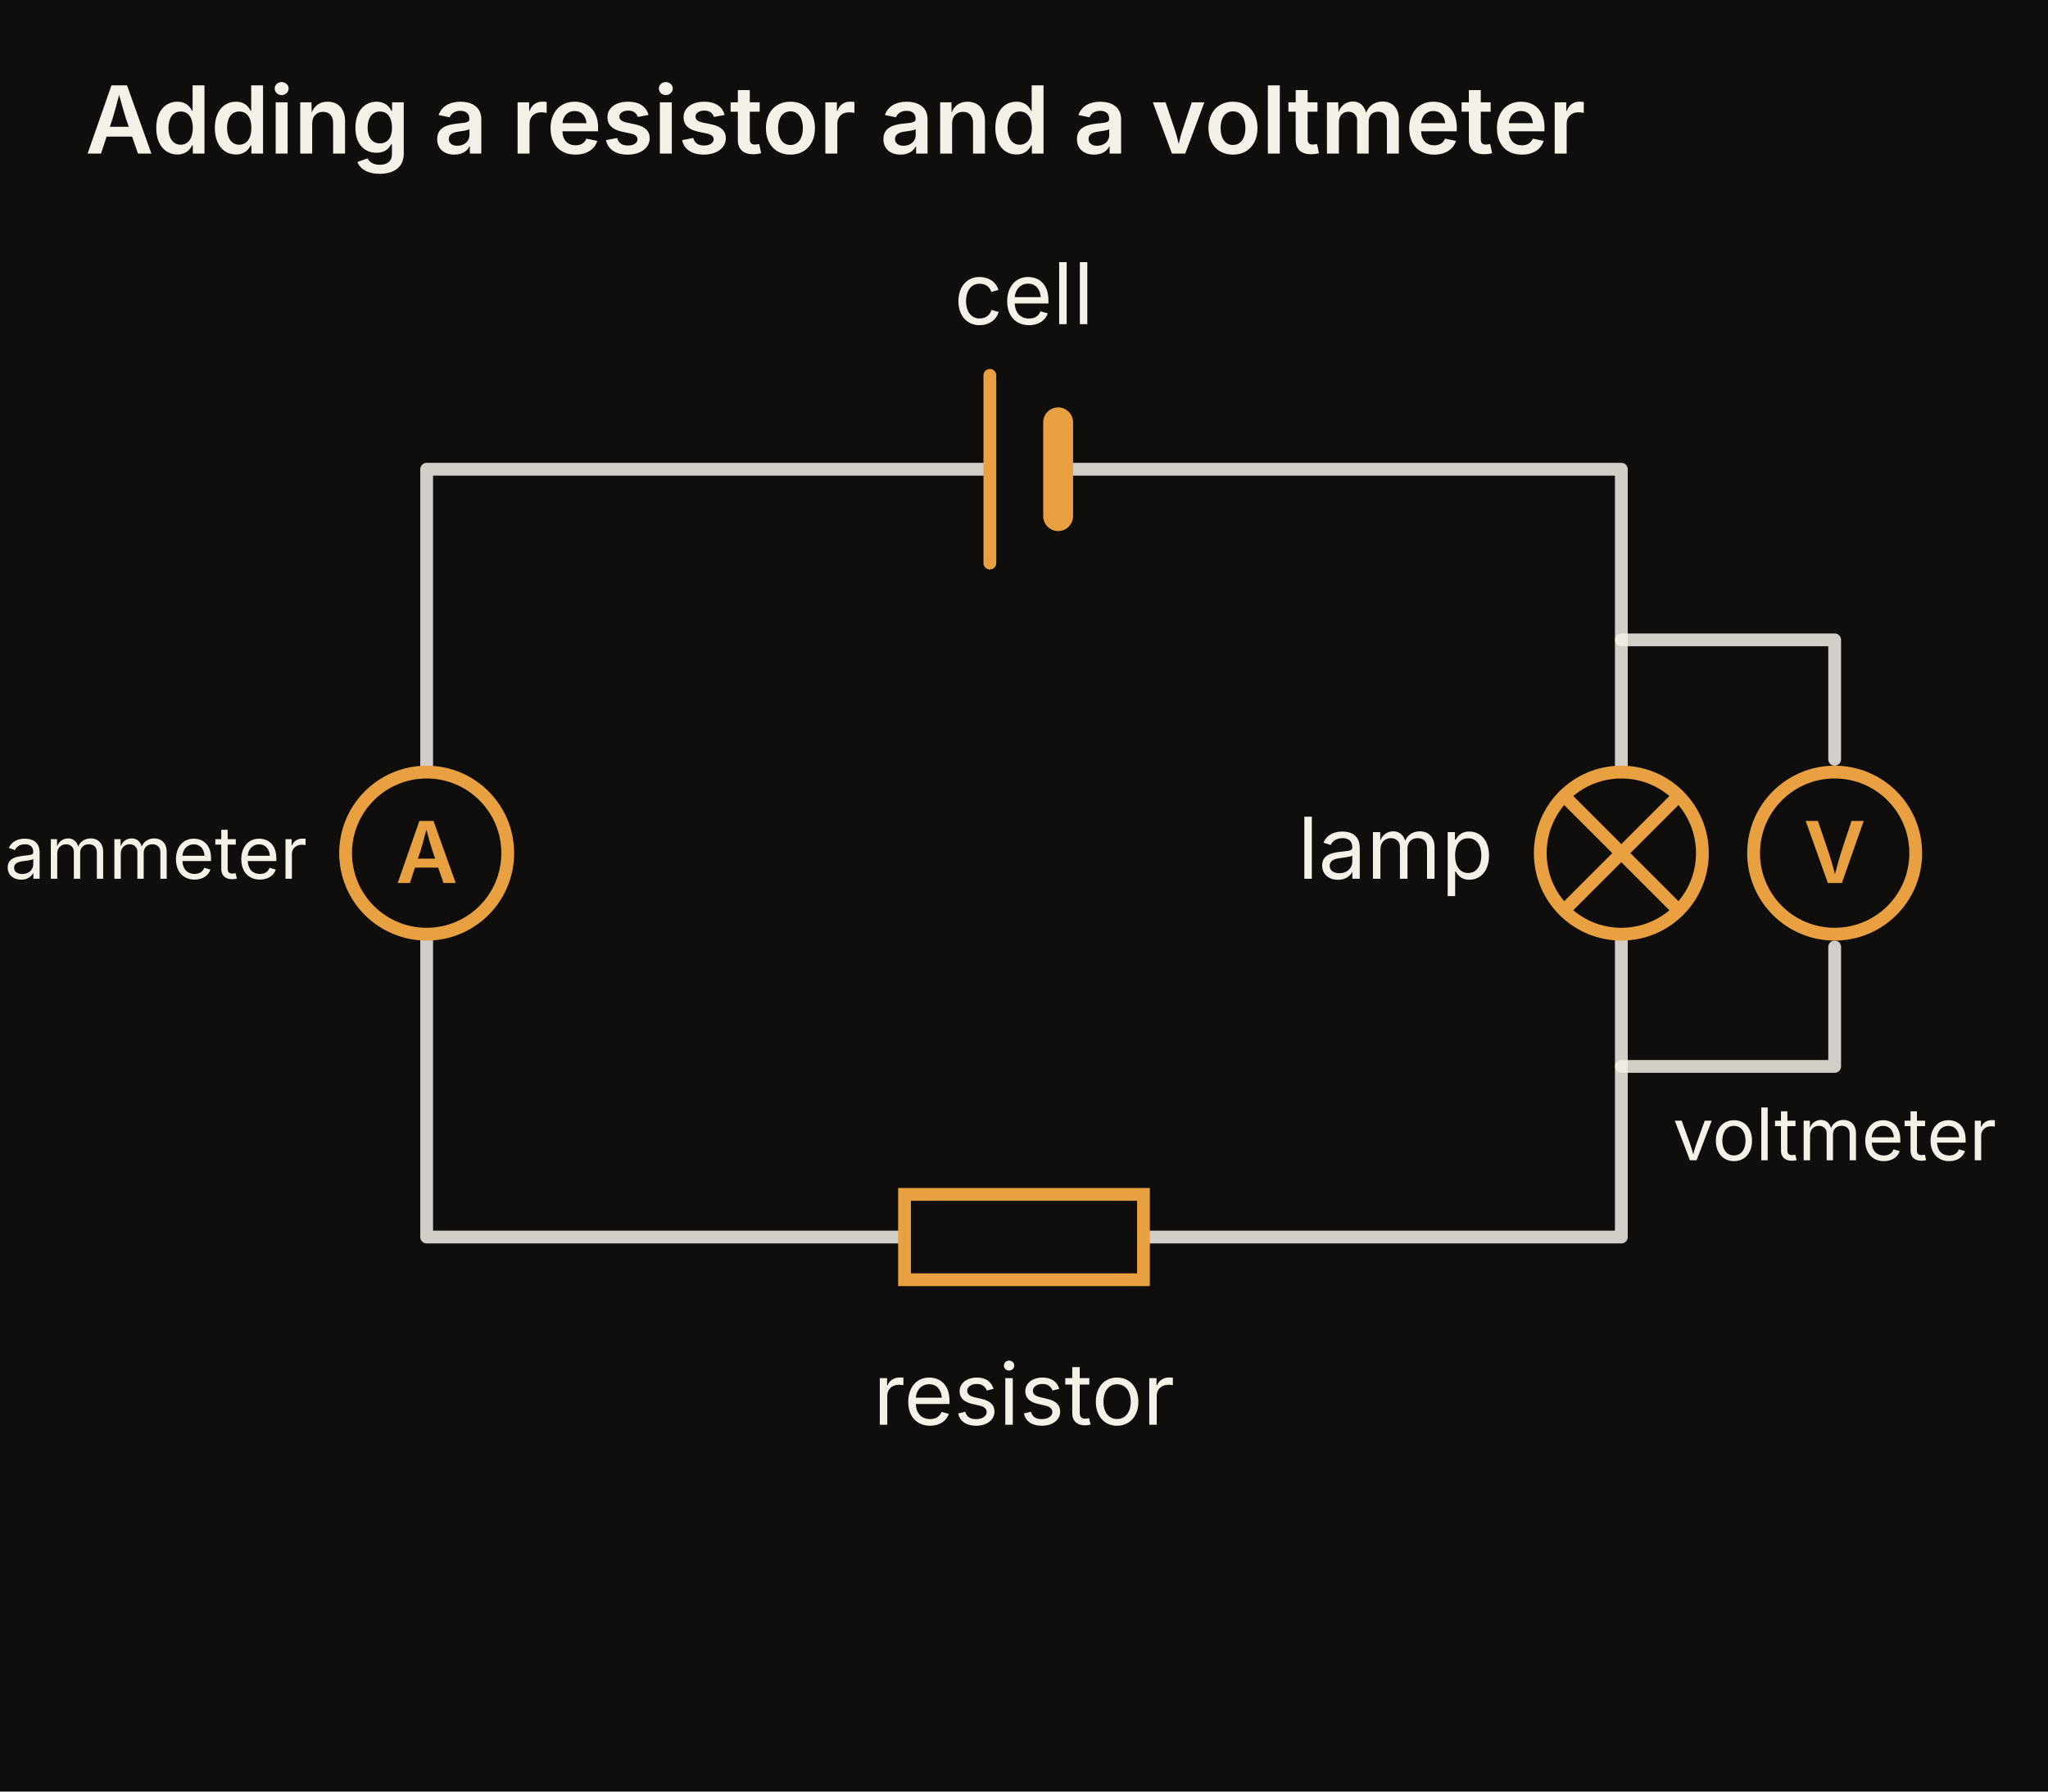
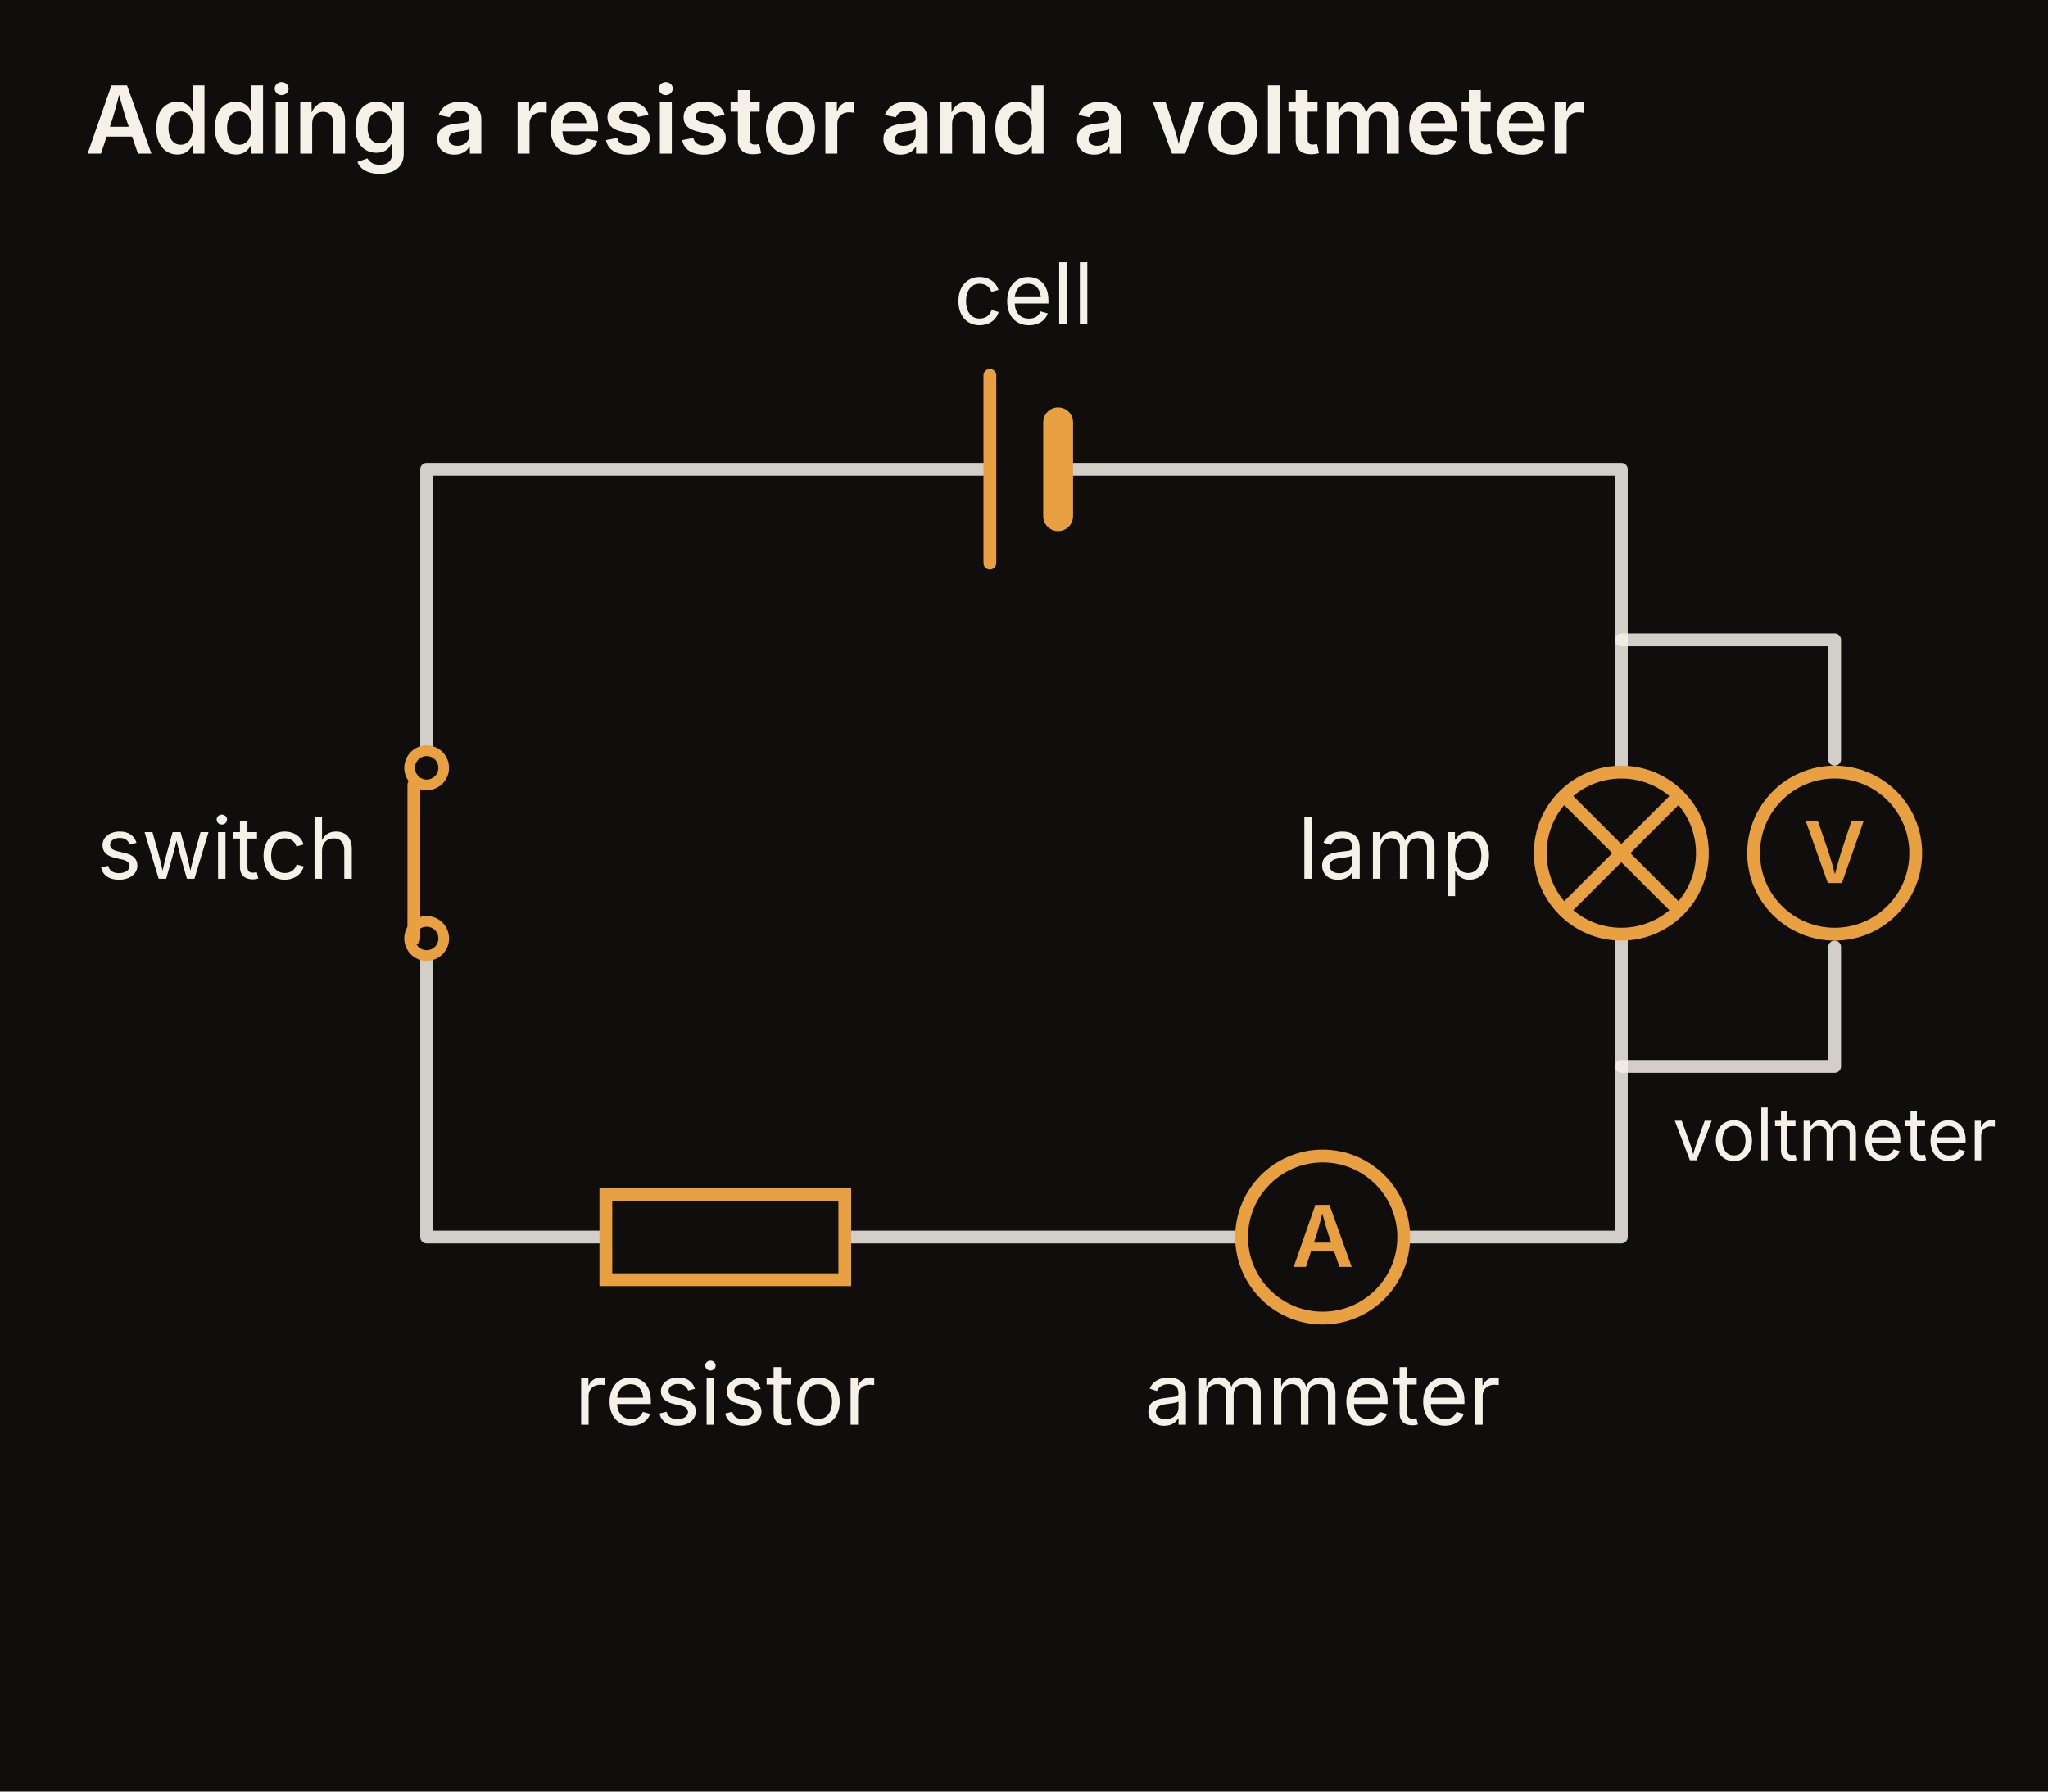
- <svg xmlns="http://www.w3.org/2000/svg" viewBox="0 0 480 420" width="100%" role="img" aria-label="A cell, an ammeter, a lamp and a resistor in one loop, with a voltmeter connected across the lamp">
+ <svg xmlns="http://www.w3.org/2000/svg" viewBox="0 0 480 420" width="100%" role="img" aria-label="The same loop with a resistor added, and a voltmeter connected across the lamp">
  <defs>
    <marker id="at" viewBox="0 0 10 10" refX="9" refY="5" markerWidth="7" markerHeight="7" orient="auto-start-reverse">
      <path d="M0 0 L10 5 L0 10 z" fill="#4ecfaa" />
    </marker>
    <marker id="am" viewBox="0 0 10 10" refX="9" refY="5" markerWidth="6" markerHeight="6" orient="auto-start-reverse">
      <path d="M0 0 L10 5 L0 10 z" fill="rgba(245,240,232,0.68)" />
    </marker>
    <marker id="sa" viewBox="0 0 10 10" refX="9" refY="5" markerWidth="6" markerHeight="6" orient="auto-start-reverse">
      <path d="M0 0 L10 5 L0 10 z" fill="#e8a040" />
    </marker>
  </defs>
  <rect x="0" y="0" width="480" height="420" fill="#0f0e0c" stroke="none" stroke-width="3" />
  <text x="20" y="36" font-family="Inter, 'Helvetica Neue', Arial, sans-serif" font-size="22" font-weight="600" fill="#f5f0e8">Adding a resistor and a voltmeter</text>
  <path d="M100 110 H380 V290 H100 Z" fill="none" stroke="rgba(245,240,232,0.85)" stroke-width="3" stroke-linejoin="round" stroke-linecap="round" />
  <rect x="231" y="106" width="18" height="8" fill="#0f0e0c" stroke="none" stroke-width="3" />
  <line x1="232" y1="88" x2="232" y2="132" stroke="#e8a040" stroke-width="3" stroke-linecap="round" />
  <line x1="248" y1="99" x2="248" y2="121" stroke="#e8a040" stroke-width="7" stroke-linecap="round" />
  <text x="240" y="76" font-family="Inter, 'Helvetica Neue', Arial, sans-serif" font-size="20" text-anchor="middle" fill="#f5f0e8">cell</text>
-   <circle cx="100" cy="200" r="19" fill="#0f0e0c" stroke="#e8a040" stroke-width="3" />
-   <text x="100" y="207" font-family="Inter, 'Helvetica Neue', Arial, sans-serif" font-size="20" font-weight="600" text-anchor="middle" fill="#e8a040">A</text>
-   <text x="72" y="206" font-family="Inter, 'Helvetica Neue', Arial, sans-serif" font-size="17" text-anchor="end" fill="#f5f0e8">ammeter</text>
+   <rect x="94" y="176" width="12" height="48" fill="#0f0e0c" stroke="none" stroke-width="3" />
+   <circle cx="100" cy="180" r="4" fill="#0f0e0c" stroke="#e8a040" stroke-width="2.5" />
+   <circle cx="100" cy="220" r="4" fill="#0f0e0c" stroke="#e8a040" stroke-width="2.5" />
+   <line x1="97" y1="184" x2="97" y2="220" stroke="#e8a040" stroke-width="3" stroke-linecap="round" />
+   <text x="84" y="206" font-family="Inter, 'Helvetica Neue', Arial, sans-serif" font-size="20" text-anchor="end" fill="#f5f0e8">switch</text>
  <circle cx="380" cy="200" r="19" fill="#0f0e0c" stroke="#e8a040" stroke-width="3" />
  <line x1="367" y1="187" x2="393" y2="213" stroke="#e8a040" stroke-width="3" stroke-linecap="round" />
  <line x1="367" y1="213" x2="393" y2="187" stroke="#e8a040" stroke-width="3" stroke-linecap="round" />
  <text x="350" y="206" font-family="Inter, 'Helvetica Neue', Arial, sans-serif" font-size="20" text-anchor="end" fill="#f5f0e8">lamp</text>
  <path d="M380 150 H430 V178 M430 222 V250 H380" fill="none" stroke="rgba(245,240,232,0.85)" stroke-width="3" stroke-linejoin="round" stroke-linecap="round" />
  <circle cx="430" cy="200" r="19" fill="#0f0e0c" stroke="#e8a040" stroke-width="3" />
  <text x="430" y="207" font-family="Inter, 'Helvetica Neue', Arial, sans-serif" font-size="20" font-weight="600" text-anchor="middle" fill="#e8a040">V</text>
  <text x="430" y="272" font-family="Inter, 'Helvetica Neue', Arial, sans-serif" font-size="17" text-anchor="middle" fill="#f5f0e8">voltmeter</text>
-   <rect x="212" y="280" width="56" height="20" fill="#0f0e0c" stroke="#e8a040" stroke-width="3" />
-   <text x="240" y="334" font-family="Inter, 'Helvetica Neue', Arial, sans-serif" font-size="20" text-anchor="middle" fill="#f5f0e8">resistor</text>
+   <rect x="142" y="280" width="56" height="20" fill="#0f0e0c" stroke="#e8a040" stroke-width="3" />
+   <text x="170" y="334" font-family="Inter, 'Helvetica Neue', Arial, sans-serif" font-size="20" text-anchor="middle" fill="#f5f0e8">resistor</text>
+   <circle cx="310" cy="290" r="19" fill="#0f0e0c" stroke="#e8a040" stroke-width="3" />
+   <text x="310" y="297" font-family="Inter, 'Helvetica Neue', Arial, sans-serif" font-size="20" font-weight="600" text-anchor="middle" fill="#e8a040">A</text>
+   <text x="310" y="334" font-family="Inter, 'Helvetica Neue', Arial, sans-serif" font-size="20" text-anchor="middle" fill="#f5f0e8">ammeter</text>
</svg>
